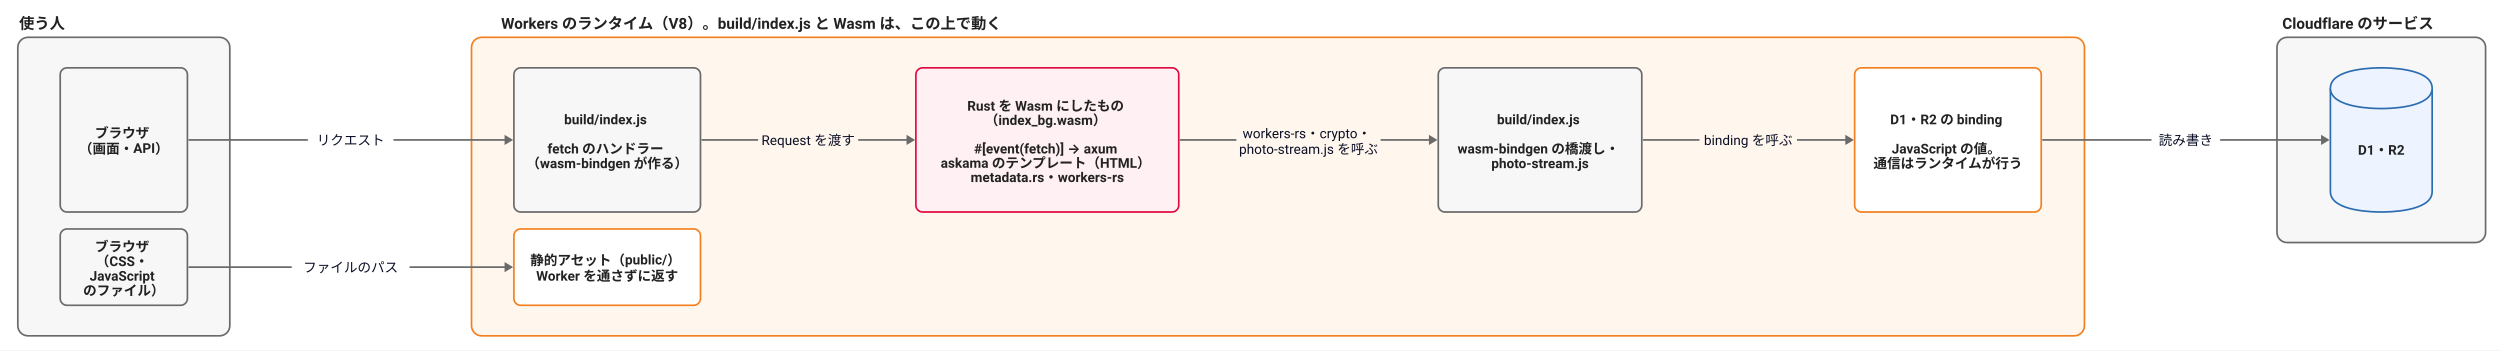
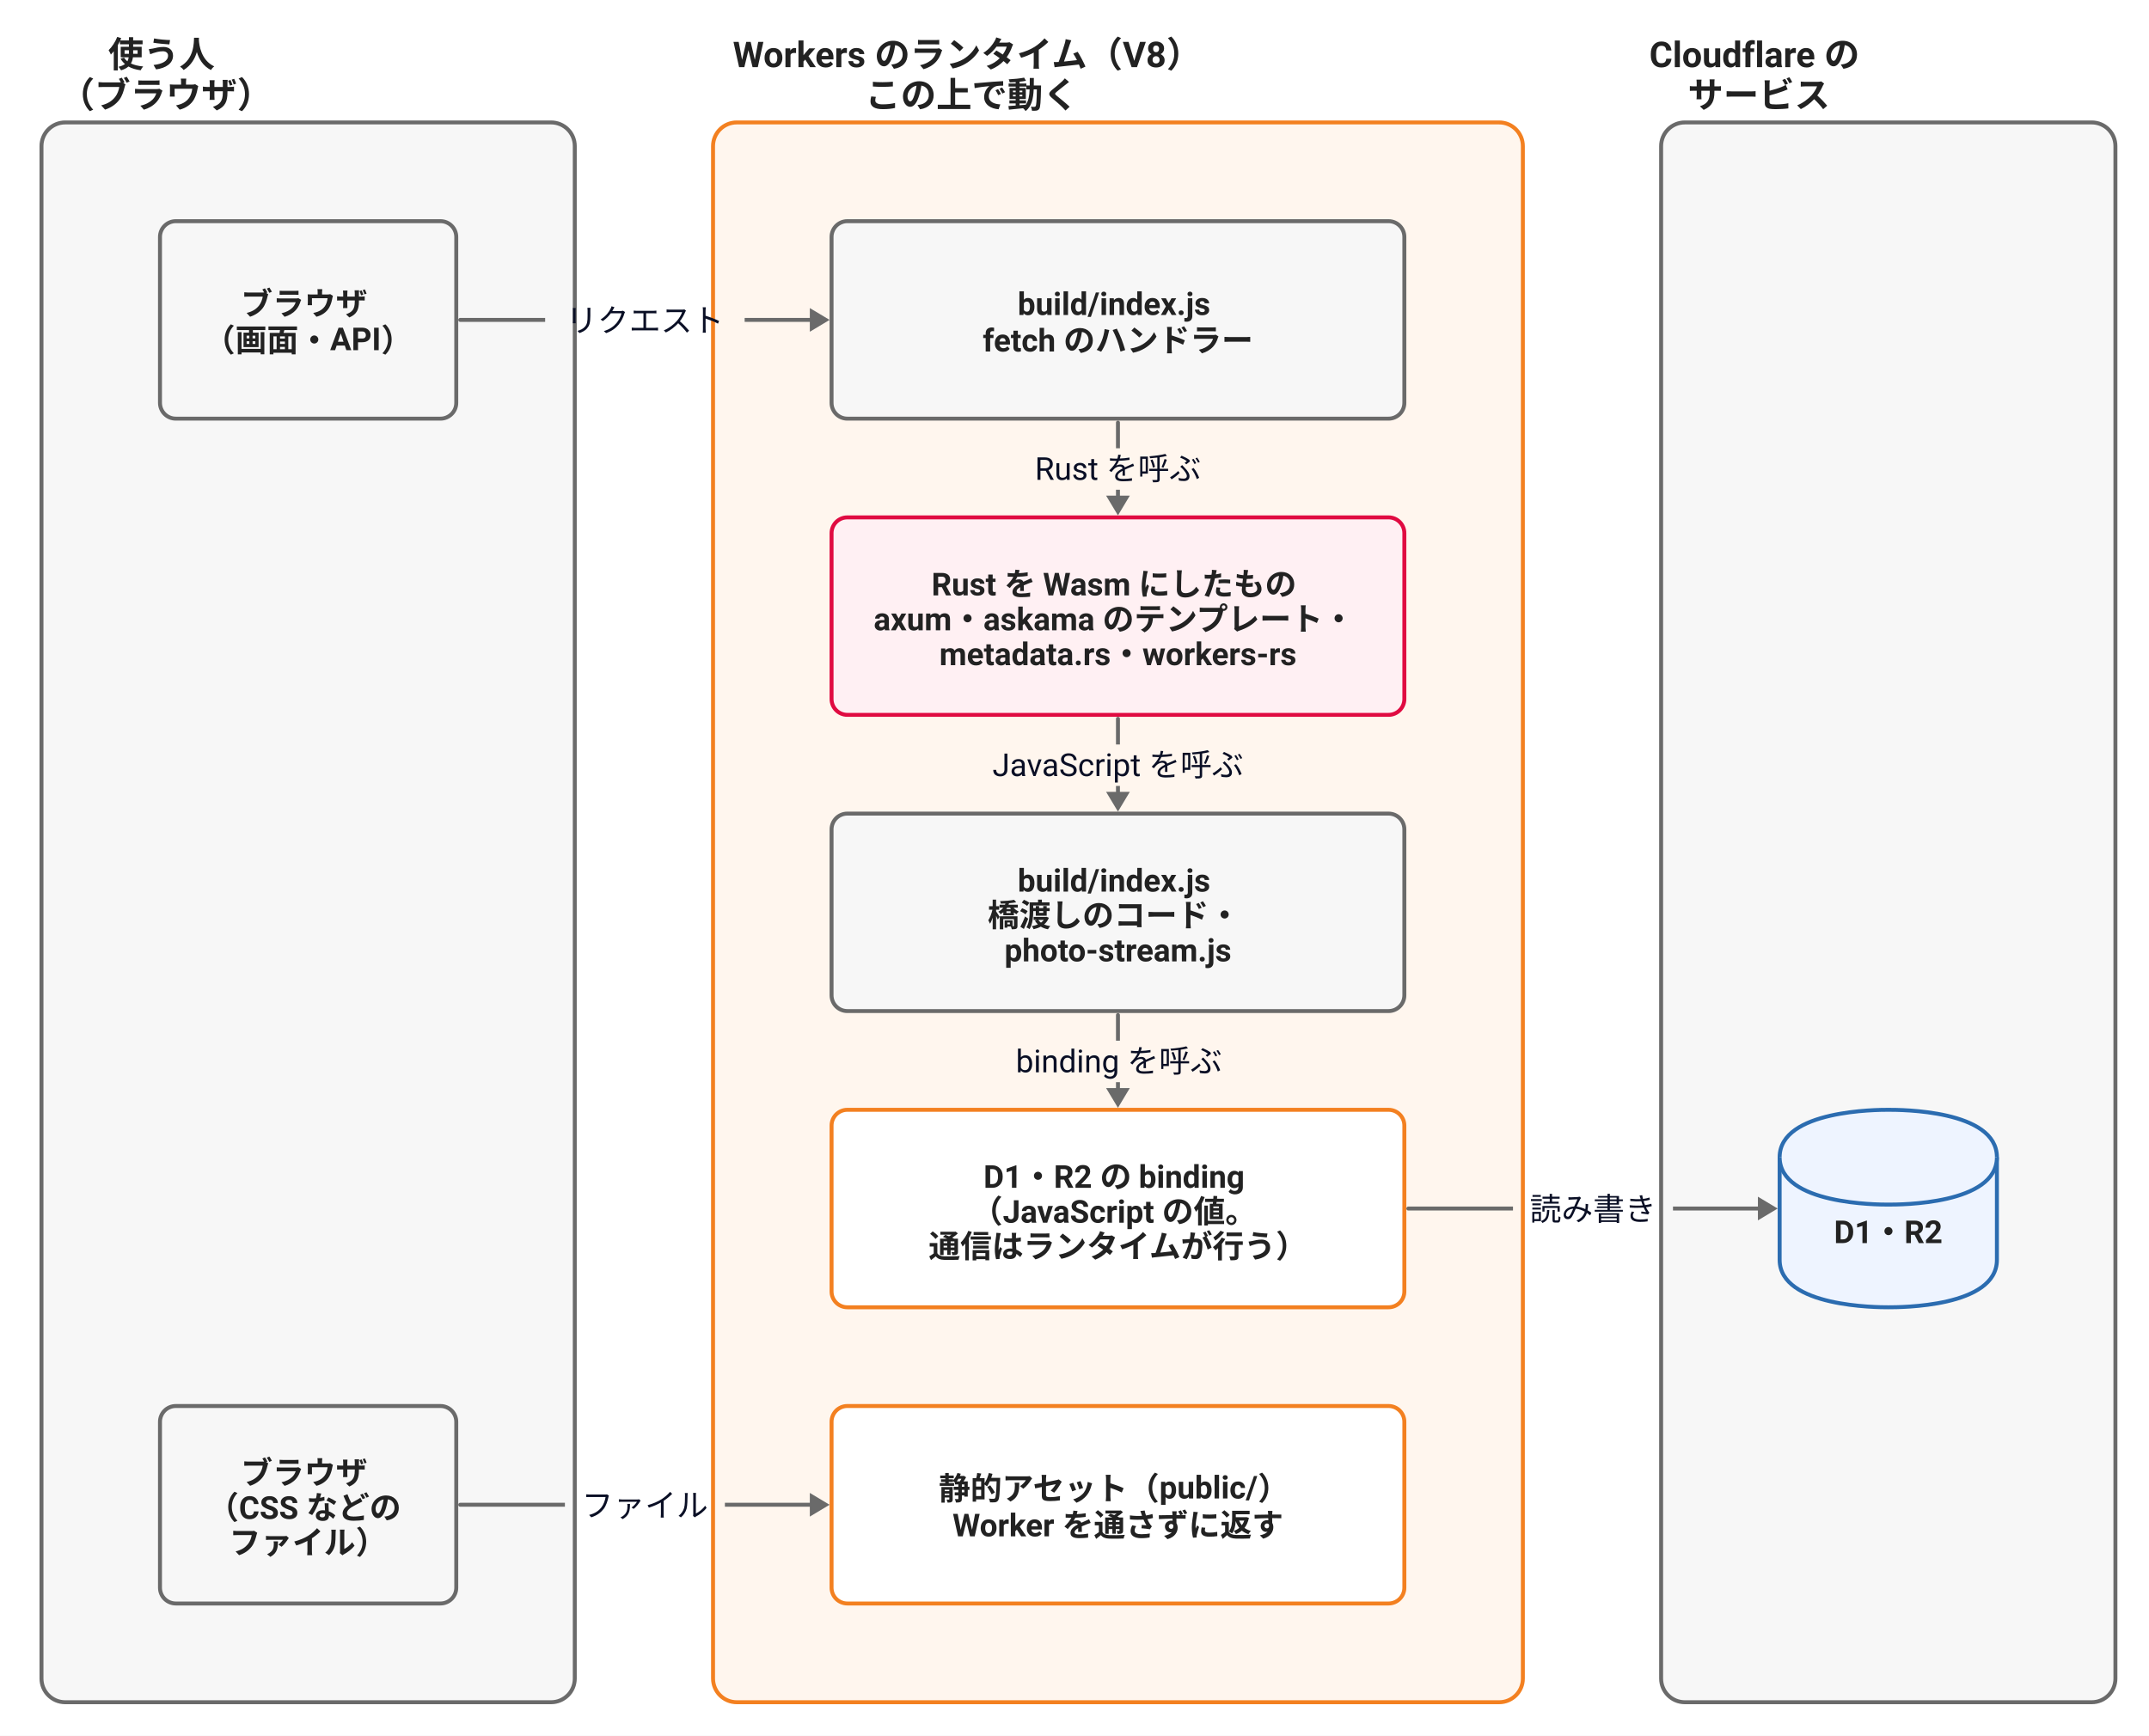
- <svg xmlns="http://www.w3.org/2000/svg" data-d2-version="v0.9.0" preserveAspectRatio="xMinYMin meet" viewBox="0 0 2948 413" width="2948" height="413">
-   <svg class="d2-147407272 d2-svg" width="2948" height="413" viewBox="-9 -4 2948 413">
-     <rect x="-9" y="-4" width="2948" height="413" rx="0" fill="#FFFFFF" class=" fill-N7" stroke-width="0" />
+ <svg xmlns="http://www.w3.org/2000/svg" data-d2-version="v0.9.0" preserveAspectRatio="xMinYMin meet" viewBox="0 0 1088 879" width="1088" height="879">
+   <svg class="d2-3164164902 d2-svg" width="1088" height="879" viewBox="-21 -16 1088 879">
+     <rect x="-21" y="-16" width="1088" height="879" rx="0" fill="#FFFFFF" class=" fill-N7" stroke-width="0" />
    <style type="text/css">
- .d2-147407272 .text {
+ .d2-3164164902 .text {
	font-family: -apple-system, system-ui, "Segoe UI", Roboto, "Helvetica Neue", "Hiragino Sans", "Noto Sans JP", sans-serif;
}
- .d2-147407272 .text-bold {
+ .d2-3164164902 .text-bold {
	font-family: -apple-system, system-ui, "Segoe UI", Roboto, "Helvetica Neue", "Hiragino Sans", "Noto Sans JP", sans-serif; font-weight: 700;
}</style>
    <style type="text/css">.shape {
  shape-rendering: geometricPrecision;
  stroke-linejoin: round;
}
.connection {
  stroke-linecap: round;
  stroke-linejoin: round;
}
.blend {
  mix-blend-mode: multiply;
  opacity: 0.5;
}

- 		.d2-147407272 .fill-N1{fill:#0A0F25;}
- 		.d2-147407272 .fill-N7{fill:#FFFFFF;}
- 		.d2-147407272 .fill-B1{fill:#6a6a6a;}
- 		.d2-147407272 .stroke-B1{stroke:#6a6a6a;}
- 		.d2-147407272 .stroke-B2{stroke:#0D32B2;}.appendix text.text{fill:#0A0F25}.md{--color-fg-default:#0A0F25;--color-fg-muted:#3f3f3f;--color-fg-subtle:#9499AB;--color-canvas-default:#FFFFFF;--color-canvas-subtle:#EEF1F8;--color-border-default:#6a6a6a;--color-border-muted:#0D32B2;--color-neutral-muted:#EEF1F8;--color-accent-fg:#0D32B2;--color-accent-emphasis:#0D32B2;--color-attention-subtle:#3f3f3f;--color-danger-fg:red;}.light-code{display: block}.dark-code{display: none}</style>
+ 		.d2-3164164902 .fill-N1{fill:#0A0F25;}
+ 		.d2-3164164902 .fill-N7{fill:#FFFFFF;}
+ 		.d2-3164164902 .fill-B1{fill:#6a6a6a;}
+ 		.d2-3164164902 .fill-B5{fill:#EDF0FD;}
+ 		.d2-3164164902 .stroke-B1{stroke:#6a6a6a;}
+ 		.d2-3164164902 .stroke-B2{stroke:#0D32B2;}.appendix text.text{fill:#0A0F25}.md{--color-fg-default:#0A0F25;--color-fg-muted:#3f3f3f;--color-fg-subtle:#9499AB;--color-canvas-default:#FFFFFF;--color-canvas-subtle:#EEF1F8;--color-border-default:#6a6a6a;--color-border-muted:#0D32B2;--color-neutral-muted:#EEF1F8;--color-accent-fg:#0D32B2;--color-accent-emphasis:#0D32B2;--color-attention-subtle:#3f3f3f;--color-danger-fg:red;}.light-code{display: block}.dark-code{display: none}</style>
    <g class="dXNlcnM= group">
      <g class="shape">
-         <rect x="12" y="40" width="250" height="352" rx="12" stroke="#6a6a6a" fill="#f7f7f7" style="stroke-width:2;" />
-       </g>
-       <text x="40.5" y="30" fill="#222222" class="text-bold" style="text-anchor:middle;font-size:18px">使う人</text>
+         <rect x="0" y="46" width="270" height="800" rx="12" stroke="#6a6a6a" fill="#f7f7f7" style="stroke-width:2;" />
+       </g>
+       <text x="63" y="18" fill="#222222" class="text-bold" style="text-anchor:middle;font-size:18px">
+         <tspan x="63" dy="0">使う人</tspan>
+         <tspan x="63" dy="20.5">（ブラウザ）</tspan>
+       </text>
    </g>
    <g class="cnVudGltZQ== group cloudflare">
      <g class="shape">
-         <rect x="547" y="40" width="1902" height="352" rx="12" stroke="#f38020" fill="#fff6ee" style="stroke-width:2;" />
-       </g>
-       <text x="877" y="30" fill="#222222" class="text-bold" style="text-anchor:middle;font-size:18px">Workers のランタイム（V8）。build/index.js と Wasm は、この上で動く</text>
+         <rect x="340" y="46" width="410" height="800" rx="12" stroke="#f38020" fill="#fff6ee" style="stroke-width:2;" />
+       </g>
+       <text x="471" y="18" fill="#222222" class="text-bold" style="text-anchor:middle;font-size:18px">
+         <tspan x="471" dy="0">Workers のランタイム（V8）</tspan>
+         <tspan x="471" dy="20.5">この上で動く</tspan>
+       </text>
    </g>
    <g class="c2VydmljZXM= group">
      <g class="shape">
-         <rect x="2676" y="40" width="246" height="242" rx="12" stroke="#6a6a6a" fill="#f7f7f7" style="stroke-width:2;" />
-       </g>
-       <text x="2771.5" y="30" fill="#222222" class="text-bold" style="text-anchor:middle;font-size:18px">Cloudflare のサービス</text>
+         <rect x="820" y="46" width="230" height="800" rx="12" stroke="#6a6a6a" fill="#f7f7f7" style="stroke-width:2;" />
+       </g>
+       <text x="869.5" y="18" fill="#222222" class="text-bold" style="text-anchor:middle;font-size:18px">
+         <tspan x="869.5" dy="0">Cloudflare の</tspan>
+         <tspan x="869.5" dy="20.5">サービス</tspan>
+       </text>
    </g>
    <g class="dXNlcnMuYnJvd3Nlcg== actor">
      <g class="shape">
-         <rect x="62" y="76" width="150" height="170" rx="8" stroke="#6a6a6a" fill="#f7f7f7" style="stroke-width:2;" />
-       </g>
-       <text x="137" y="158.5" fill="#222222" class="text-bold" style="text-anchor:middle;font-size:16px">
-         <tspan x="137" dy="0">ブラウザ</tspan>
-         <tspan x="137" dy="18.5">（画面・API）</tspan>
-       </text>
+         <rect x="60" y="96" width="150" height="100" rx="8" stroke="#6a6a6a" fill="#f7f7f7" style="stroke-width:2;" />
+       </g>
+       <text x="135" y="143.5" fill="#222222" class="text-bold" style="text-anchor:middle;font-size:16px">
+         <tspan x="135" dy="0">ブラウザ</tspan>
+         <tspan x="135" dy="18.5">（画面・API）</tspan>
+       </text>
+     </g>
+     <g class="dXNlcnMuczI=" style="opacity:0">
+       <g class="shape">
+         <rect x="60" y="246" width="150" height="100" stroke="#6a6a6a" fill="#EDF0FD" class=" stroke-B1 fill-B5" style="stroke-width:2;" />
+       </g>
+     </g>
+     <g class="dXNlcnMuczM=" style="opacity:0">
+       <g class="shape">
+         <rect x="60" y="396" width="150" height="100" stroke="#6a6a6a" fill="#EDF0FD" class=" stroke-B1 fill-B5" style="stroke-width:2;" />
+       </g>
+     </g>
+     <g class="dXNlcnMuczQ=" style="opacity:0">
+       <g class="shape">
+         <rect x="60" y="546" width="150" height="100" stroke="#6a6a6a" fill="#EDF0FD" class=" stroke-B1 fill-B5" style="stroke-width:2;" />
+       </g>
    </g>
    <g class="dXNlcnMuYnJvd3Nlcl9maWxlcw== actor">
      <g class="shape">
-         <rect x="62" y="266" width="150" height="90" rx="8" stroke="#6a6a6a" fill="#f7f7f7" style="stroke-width:2;" />
-       </g>
-       <text x="137" y="292.5" fill="#222222" class="text-bold" style="text-anchor:middle;font-size:16px">
-         <tspan x="137" dy="0">ブラウザ</tspan>
-         <tspan x="137" dy="17.25">（CSS・</tspan>
-         <tspan x="137" dy="17.25">JavaScript</tspan>
-         <tspan x="137" dy="17.25">のファイル）</tspan>
+         <rect x="60" y="696" width="150" height="100" rx="8" stroke="#6a6a6a" fill="#f7f7f7" style="stroke-width:2;" />
+       </g>
+       <text x="135" y="735.5" fill="#222222" class="text-bold" style="text-anchor:middle;font-size:16px">
+         <tspan x="135" dy="0">ブラウザ</tspan>
+         <tspan x="135" dy="17.667">（CSS などの</tspan>
+         <tspan x="135" dy="17.667">ファイル）</tspan>
      </text>
    </g>
    <g class="cnVudGltZS5lbnRyeQ== actor">
      <g class="shape">
-         <rect x="597" y="76" width="220" height="170" rx="8" stroke="#6a6a6a" fill="#f7f7f7" style="stroke-width:2;" />
-       </g>
-       <text x="707" y="142.5" fill="#222222" class="text-bold" style="text-anchor:middle;font-size:16px">
-         <tspan x="707" dy="0">build/index.js</tspan>
-         <tspan x="707" dy="17.25"> </tspan>
-         <tspan x="707" dy="17.25">fetch のハンドラー</tspan>
-         <tspan x="707" dy="17.25">（wasm-bindgen が作る）</tspan>
+         <rect x="400" y="96" width="290" height="100" rx="8" stroke="#6a6a6a" fill="#f7f7f7" style="stroke-width:2;" />
+       </g>
+       <text x="545" y="143.5" fill="#222222" class="text-bold" style="text-anchor:middle;font-size:16px">
+         <tspan x="545" dy="0">build/index.js</tspan>
+         <tspan x="545" dy="18.5">fetch のハンドラー</tspan>
      </text>
    </g>
    <g class="cnVudGltZS53YXNt app">
      <g class="shape">
-         <rect x="1071" y="76" width="310" height="170" rx="8" stroke="#e00b41" fill="#fff0f3" style="stroke-width:2;" />
-       </g>
-       <text x="1226" y="126.5" fill="#222222" class="text-bold" style="text-anchor:middle;font-size:16px">
-         <tspan x="1226" dy="0">Rust を Wasm にしたもの</tspan>
-         <tspan x="1226" dy="16.833">（index_bg.wasm）</tspan>
-         <tspan x="1226" dy="16.833"> </tspan>
-         <tspan x="1226" dy="16.833">#[event(fetch)] → axum</tspan>
-         <tspan x="1226" dy="16.833">askama のテンプレート（HTML）</tspan>
-         <tspan x="1226" dy="16.833">metadata.rs・workers-rs</tspan>
+         <rect x="400" y="246" width="290" height="100" rx="8" stroke="#e00b41" fill="#fff0f3" style="stroke-width:2;" />
+       </g>
+       <text x="545" y="285.5" fill="#222222" class="text-bold" style="text-anchor:middle;font-size:16px">
+         <tspan x="545" dy="0">Rust を Wasm にしたもの</tspan>
+         <tspan x="545" dy="17.667">axum・askama のテンプレート・</tspan>
+         <tspan x="545" dy="17.667">metadata.rs・workers-rs</tspan>
      </text>
    </g>
    <g class="cnVudGltZS5nbHVl actor">
      <g class="shape">
-         <rect x="1687" y="76" width="240" height="170" rx="8" stroke="#6a6a6a" fill="#f7f7f7" style="stroke-width:2;" />
-       </g>
-       <text x="1807" y="142.5" fill="#222222" class="text-bold" style="text-anchor:middle;font-size:16px">
-         <tspan x="1807" dy="0">build/index.js</tspan>
-         <tspan x="1807" dy="17.25"> </tspan>
-         <tspan x="1807" dy="17.25">wasm-bindgen の橋渡し・</tspan>
-         <tspan x="1807" dy="17.25">photo-stream.js</tspan>
+         <rect x="400" y="396" width="290" height="100" rx="8" stroke="#6a6a6a" fill="#f7f7f7" style="stroke-width:2;" />
+       </g>
+       <text x="545" y="435.5" fill="#222222" class="text-bold" style="text-anchor:middle;font-size:16px">
+         <tspan x="545" dy="0">build/index.js</tspan>
+         <tspan x="545" dy="17.667">橋渡しのコード・</tspan>
+         <tspan x="545" dy="17.667">photo-stream.js</tspan>
      </text>
    </g>
    <g class="cnVudGltZS5iaW5kaW5ncw== service">
      <g class="shape">
-         <rect x="2178" y="76" width="220" height="170" rx="8" stroke="#f38020" fill="#ffffff" style="stroke-width:2;" />
-       </g>
-       <text x="2288" y="142.5" fill="#222222" class="text-bold" style="text-anchor:middle;font-size:16px">
-         <tspan x="2288" dy="0">D1・R2 の binding</tspan>
-         <tspan x="2288" dy="17.25"> </tspan>
-         <tspan x="2288" dy="17.25">JavaScript の値。</tspan>
-         <tspan x="2288" dy="17.25">通信はランタイムが行う</tspan>
+         <rect x="400" y="546" width="290" height="100" rx="8" stroke="#f38020" fill="#ffffff" style="stroke-width:2;" />
+       </g>
+       <text x="545" y="585.5" fill="#222222" class="text-bold" style="text-anchor:middle;font-size:16px">
+         <tspan x="545" dy="0">D1・R2 の binding</tspan>
+         <tspan x="545" dy="17.667">（JavaScript の値。</tspan>
+         <tspan x="545" dy="17.667">通信はランタイムが行う）</tspan>
      </text>
    </g>
    <g class="cnVudGltZS5hc3NldHM= service">
      <g class="shape">
-         <rect x="597" y="266" width="220" height="90" rx="8" stroke="#f38020" fill="#ffffff" style="stroke-width:2;" />
-       </g>
-       <text x="707" y="308.5" fill="#222222" class="text-bold" style="text-anchor:middle;font-size:16px">
-         <tspan x="707" dy="0">静的アセット（public/）</tspan>
-         <tspan x="707" dy="18.5">Worker を通さずに返す</tspan>
-       </text>
+         <rect x="400" y="696" width="290" height="100" rx="8" stroke="#f38020" fill="#ffffff" style="stroke-width:2;" />
+       </g>
+       <text x="545" y="743.5" fill="#222222" class="text-bold" style="text-anchor:middle;font-size:16px">
+         <tspan x="545" dy="0">静的アセット（public/）</tspan>
+         <tspan x="545" dy="18.5">Worker を通さずに返す</tspan>
+       </text>
+     </g>
+     <g class="c2VydmljZXMuczE=" style="opacity:0">
+       <g class="shape">
+         <rect x="880" y="96" width="110" height="100" stroke="#6a6a6a" fill="#EDF0FD" class=" stroke-B1 fill-B5" style="stroke-width:2;" />
+       </g>
+     </g>
+     <g class="c2VydmljZXMuczI=" style="opacity:0">
+       <g class="shape">
+         <rect x="880" y="246" width="110" height="100" stroke="#6a6a6a" fill="#EDF0FD" class=" stroke-B1 fill-B5" style="stroke-width:2;" />
+       </g>
+     </g>
+     <g class="c2VydmljZXMuczM=" style="opacity:0">
+       <g class="shape">
+         <rect x="880" y="396" width="110" height="100" stroke="#6a6a6a" fill="#EDF0FD" class=" stroke-B1 fill-B5" style="stroke-width:2;" />
+       </g>
    </g>
    <g class="c2VydmljZXMuc3RvcmVz store">
      <g class="shape">
-         <path d="M 2739 100 C 2739 76 2793 76 2799 76 C 2805 76 2859 76 2859 100 V 222 C 2859 246 2805 246 2799 246 C 2793 246 2739 246 2739 222 V 100 Z" stroke="#2b6cb0" fill="#eef4ff" style="stroke-width:2;" />
-         <path d="M 2739 100 C 2739 124 2793 124 2799 124 C 2805 124 2859 124 2859 100" stroke="#2b6cb0" fill="#eef4ff" style="stroke-width:2;" />
-       </g>
-       <text x="2799" y="178.5" fill="#222222" class="text-bold" style="text-anchor:middle;font-size:16px">D1・R2</text>
+         <path d="M 880 570 C 880 546 930 546 935 546 C 941 546 990 546 990 570 V 622 C 990 646 941 646 935 646 C 930 646 880 646 880 622 V 570 Z" stroke="#2b6cb0" fill="#eef4ff" style="stroke-width:2;" />
+         <path d="M 880 570 C 880 594 930 594 935 594 C 941 594 990 594 990 570" stroke="#2b6cb0" fill="#eef4ff" style="stroke-width:2;" />
+       </g>
+       <text x="935" y="613.5" fill="#222222" class="text-bold" style="text-anchor:middle;font-size:16px">D1・R2</text>
+     </g>
+     <g class="c2VydmljZXMuczU=" style="opacity:0">
+       <g class="shape">
+         <rect x="880" y="696" width="110" height="100" stroke="#6a6a6a" fill="#EDF0FD" class=" stroke-B1 fill-B5" style="stroke-width:2;" />
+       </g>
    </g>
    <g class="cnVudGltZS4oZW50cnkgLSZndDsgd2FzbSlbMF0=">
-       <marker id="mk-d2-147407272-3488378134" markerWidth="10" markerHeight="12" refX="7" refY="6" viewBox="0 0 10 12" orient="auto" markerUnits="userSpaceOnUse">
+       <marker id="mk-d2-3164164902-3488378134" markerWidth="10" markerHeight="12" refX="7" refY="6" viewBox="0 0 10 12" orient="auto" markerUnits="userSpaceOnUse">
        <polygon points="0,0 10,6 0,12" fill="#6a6a6a" class="connection fill-B1" stroke-width="2" />
      </marker>
-       <path d="M 819 161 L 1067 161" stroke="#6a6a6a" fill="none" class="connection stroke-B1" style="stroke-width:2;" marker-end="url(#mk-d2-147407272-3488378134)" mask="url(#d2-147407272)" />
-       <text x="944" y="167" fill="#0A0F25" class="text fill-N1" style="text-anchor:middle;font-size:16px">Request を渡す</text>
+       <path d="M 545 198 L 545 242" stroke="#6a6a6a" fill="none" class="connection stroke-B1" style="stroke-width:2;" marker-end="url(#mk-d2-3164164902-3488378134)" mask="url(#d2-3164164902)" />
+       <text x="545" y="227" fill="#0A0F25" class="text fill-N1" style="text-anchor:middle;font-size:16px">Rust を呼ぶ</text>
    </g>
    <g class="cnVudGltZS4od2FzbSAtJmd0OyBnbHVlKVswXQ==">
-       <path d="M 1383 161 L 1683 161" stroke="#6a6a6a" fill="none" class="connection stroke-B1" style="stroke-width:2;" marker-end="url(#mk-d2-147407272-3488378134)" mask="url(#d2-147407272)" />
-       <text x="1534" y="159" fill="#0A0F25" class="text fill-N1" style="text-anchor:middle;font-size:16px">
-         <tspan x="1534" dy="0">workers-rs・crypto・</tspan>
-         <tspan x="1534" dy="18.5">photo-stream.js を呼ぶ</tspan>
-       </text>
+       <path d="M 545 348 L 545 392" stroke="#6a6a6a" fill="none" class="connection stroke-B1" style="stroke-width:2;" marker-end="url(#mk-d2-3164164902-3488378134)" mask="url(#d2-3164164902)" />
+       <text x="545" y="377" fill="#0A0F25" class="text fill-N1" style="text-anchor:middle;font-size:16px">JavaScript を呼ぶ</text>
    </g>
    <g class="cnVudGltZS4oZ2x1ZSAtJmd0OyBiaW5kaW5ncylbMF0=">
-       <path d="M 1929 161 L 2174 161" stroke="#6a6a6a" fill="none" class="connection stroke-B1" style="stroke-width:2;" marker-end="url(#mk-d2-147407272-3488378134)" mask="url(#d2-147407272)" />
-       <text x="2052.5" y="167" fill="#0A0F25" class="text fill-N1" style="text-anchor:middle;font-size:16px">binding を呼ぶ</text>
+       <path d="M 545 498 L 545 542" stroke="#6a6a6a" fill="none" class="connection stroke-B1" style="stroke-width:2;" marker-end="url(#mk-d2-3164164902-3488378134)" mask="url(#d2-3164164902)" />
+       <text x="545.5" y="527" fill="#0A0F25" class="text fill-N1" style="text-anchor:middle;font-size:16px">binding を呼ぶ</text>
    </g>
    <g class="KHVzZXJzLmJyb3dzZXIgLSZndDsgcnVudGltZS5lbnRyeSlbMF0=">
-       <path d="M 214 161 L 593 161" stroke="#6a6a6a" fill="none" class="connection stroke-B1" style="stroke-width:2;" marker-end="url(#mk-d2-147407272-3488378134)" mask="url(#d2-147407272)" />
-       <text x="404.5" y="167" fill="#0A0F25" class="text fill-N1" style="text-anchor:middle;font-size:16px">リクエスト</text>
+       <path d="M 212 146 L 396 146" stroke="#6a6a6a" fill="none" class="connection stroke-B1" style="stroke-width:2;" marker-end="url(#mk-d2-3164164902-3488378134)" mask="url(#d2-3164164902)" />
+       <text x="305.5" y="152" fill="#0A0F25" class="text fill-N1" style="text-anchor:middle;font-size:16px">リクエスト</text>
    </g>
    <g class="KHJ1bnRpbWUuYmluZGluZ3MgLSZndDsgc2VydmljZXMuc3RvcmVzKVswXQ==">
-       <path d="M 2400 161 L 2735 161" stroke="#6a6a6a" fill="none" class="connection stroke-B1" style="stroke-width:2;" marker-end="url(#mk-d2-147407272-3488378134)" mask="url(#d2-147407272)" />
-       <text x="2568.5" y="167" fill="#0A0F25" class="text fill-N1" style="text-anchor:middle;font-size:16px">読み書き</text>
+       <path d="M 692 596 L 876 596" stroke="#6a6a6a" fill="none" class="connection stroke-B1" style="stroke-width:2;" marker-end="url(#mk-d2-3164164902-3488378134)" mask="url(#d2-3164164902)" />
+       <text x="785.5" y="602" fill="#0A0F25" class="text fill-N1" style="text-anchor:middle;font-size:16px">読み書き</text>
    </g>
    <g class="KHVzZXJzLmJyb3dzZXJfZmlsZXMgLSZndDsgcnVudGltZS5hc3NldHMpWzBd">
-       <path d="M 214 311 L 593 311" stroke="#6a6a6a" fill="none" class="connection stroke-B1" style="stroke-width:2;" marker-end="url(#mk-d2-147407272-3488378134)" mask="url(#d2-147407272)" />
-       <text x="404.5" y="317" fill="#0A0F25" class="text fill-N1" style="text-anchor:middle;font-size:16px">ファイルのパス</text>
-     </g>
-     <mask id="d2-147407272" maskUnits="userSpaceOnUse" x="-9" y="-4" width="2948" height="413">
-       <rect x="-9" y="-4" width="2948" height="413" fill="white" />
-       <rect x="885" y="151" width="118" height="21" fill="black" />
-       <rect x="1449" y="143" width="170" height="37" fill="black" />
-       <rect x="1995" y="151" width="115" height="21" fill="black" />
-       <rect x="354" y="151" width="101" height="21" fill="black" />
-       <rect x="2528" y="151" width="81" height="21" fill="black" />
-       <rect x="335" y="301" width="139" height="21" fill="black" />
+       <path d="M 212 746 L 396 746" stroke="#6a6a6a" fill="none" class="connection stroke-B1" style="stroke-width:2;" marker-end="url(#mk-d2-3164164902-3488378134)" mask="url(#d2-3164164902)" />
+       <text x="305.5" y="752" fill="#0A0F25" class="text fill-N1" style="text-anchor:middle;font-size:16px">ファイル</text>
+     </g>
+     <mask id="d2-3164164902" maskUnits="userSpaceOnUse" x="-21" y="-16" width="1088" height="879">
+       <rect x="-21" y="-16" width="1088" height="879" fill="white" />
+       <rect x="498" y="211" width="94" height="21" fill="black" />
+       <rect x="477" y="361" width="136" height="21" fill="black" />
+       <rect x="488" y="511" width="115" height="21" fill="black" />
+       <rect x="255" y="136" width="101" height="21" fill="black" />
+       <rect x="745" y="586" width="81" height="21" fill="black" />
+       <rect x="265" y="736" width="81" height="21" fill="black" />
    </mask>
  </svg>
</svg>
